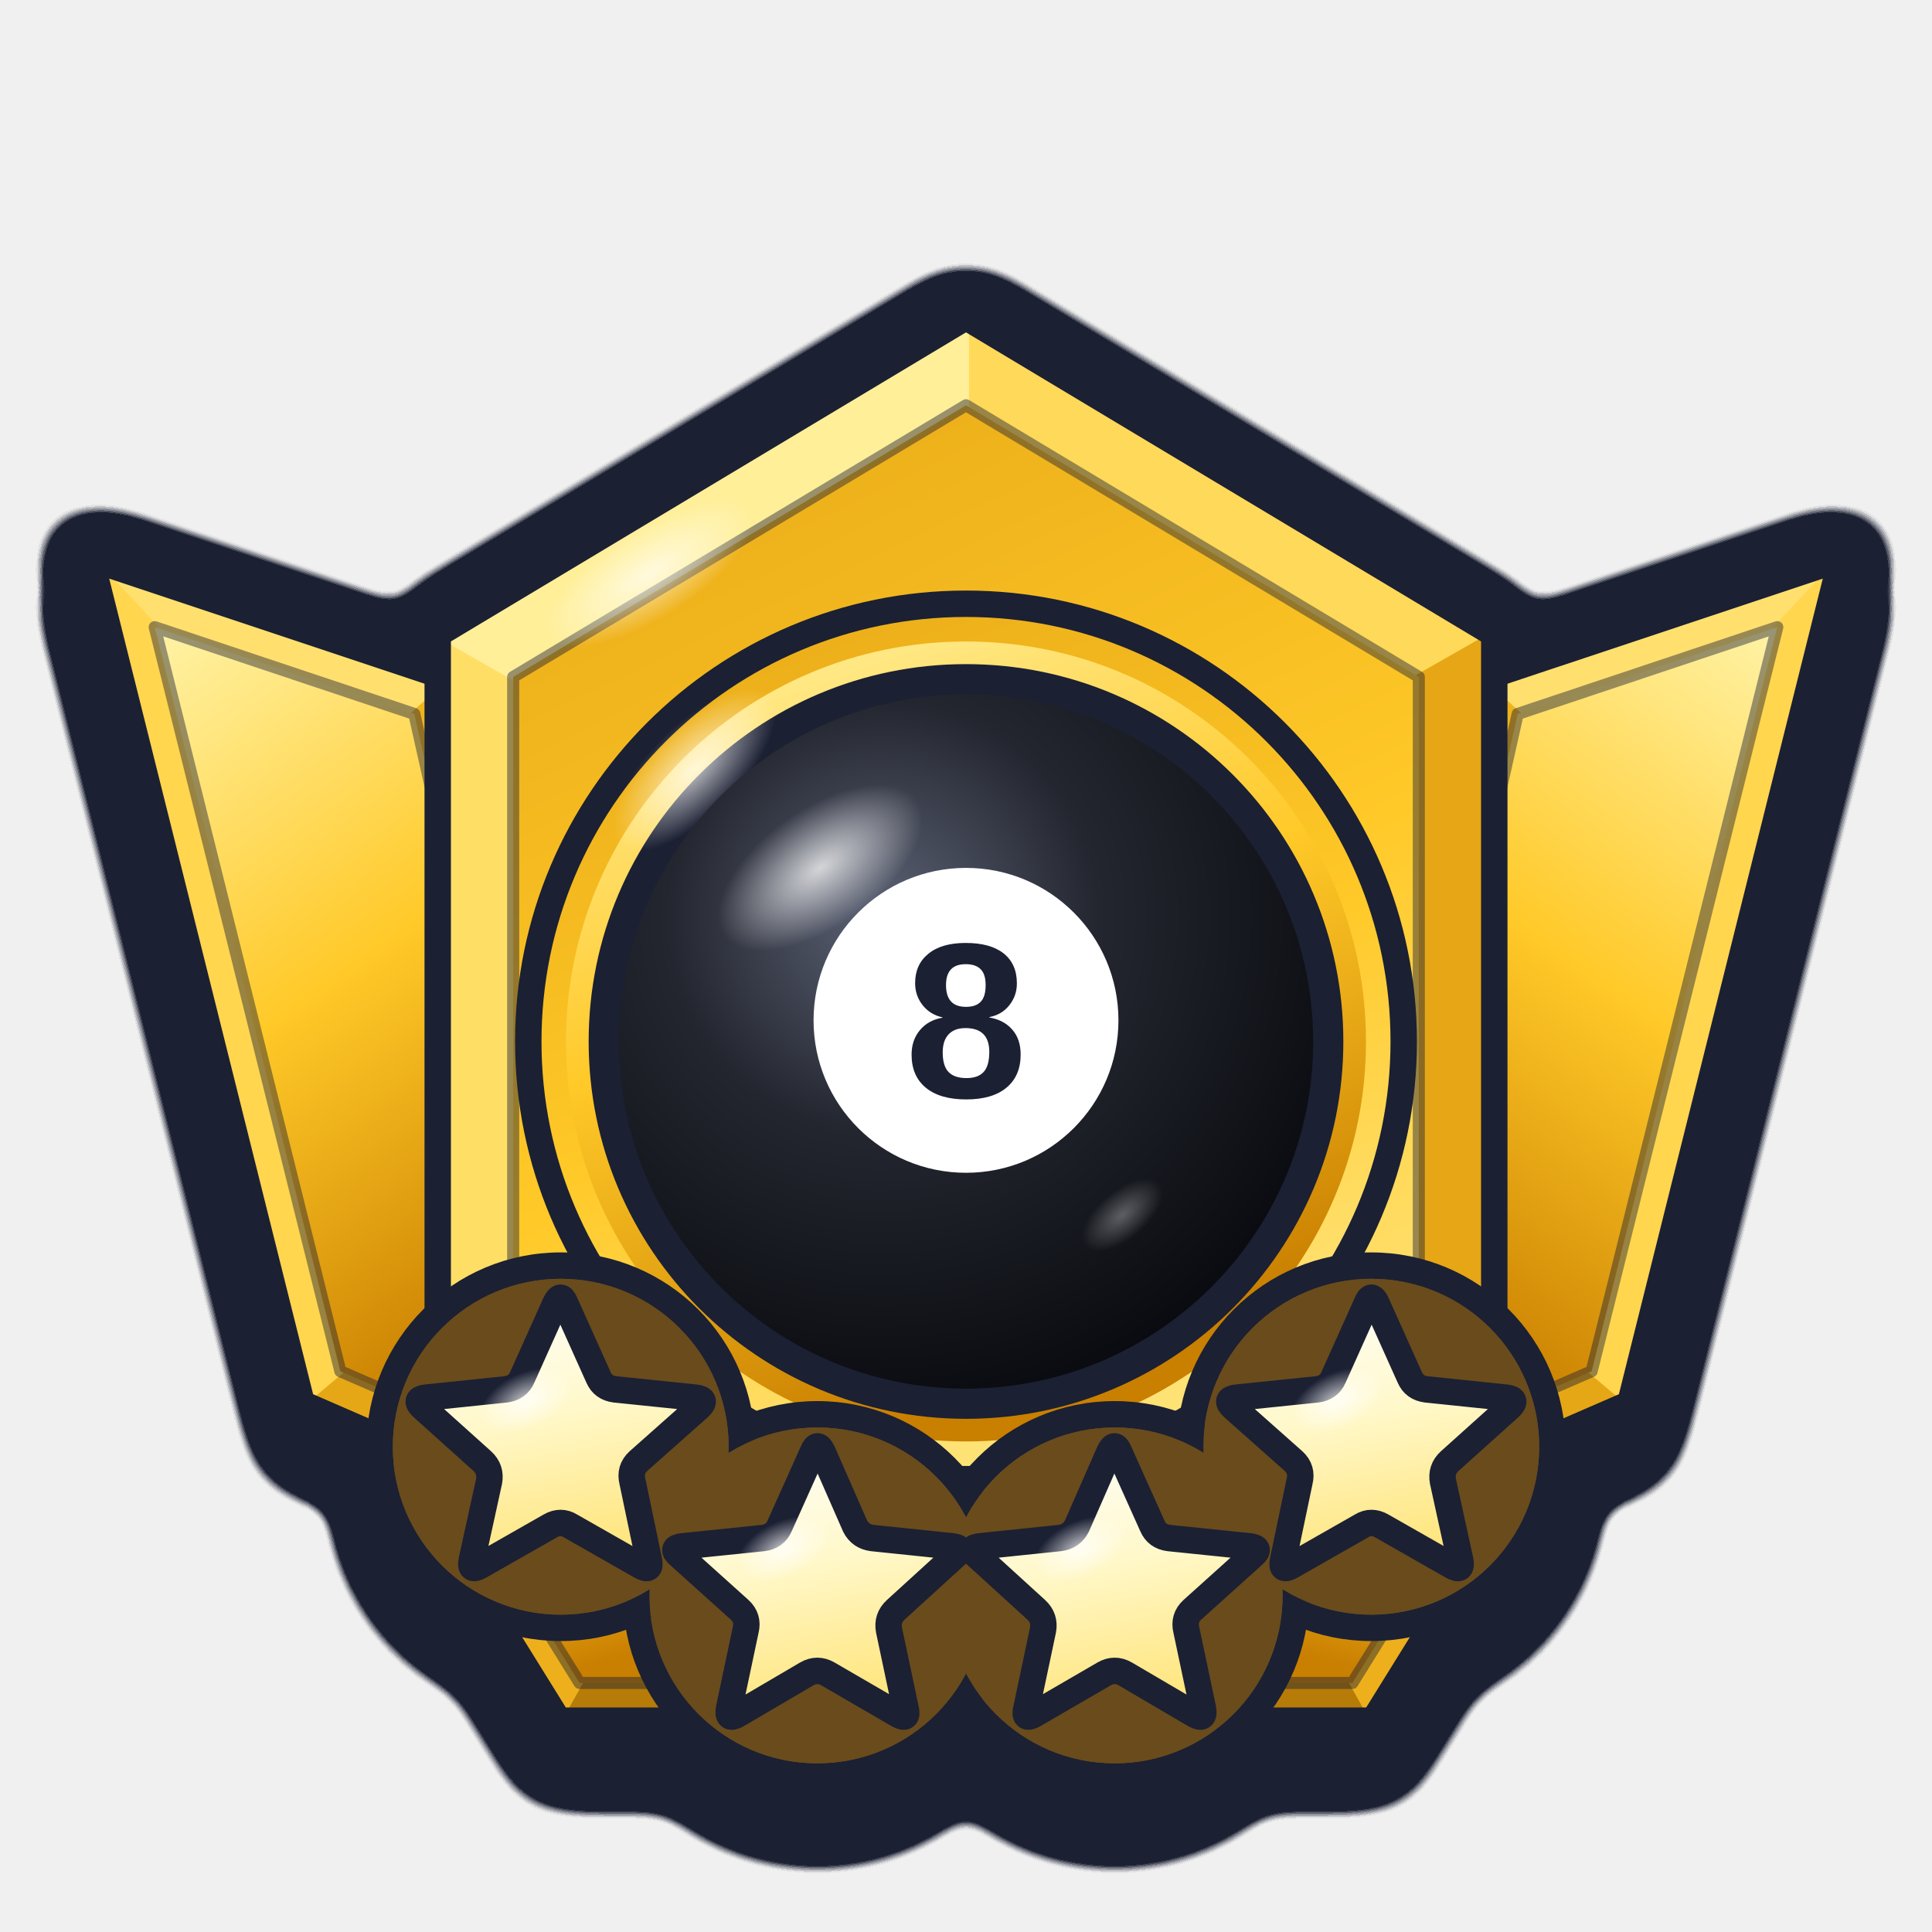
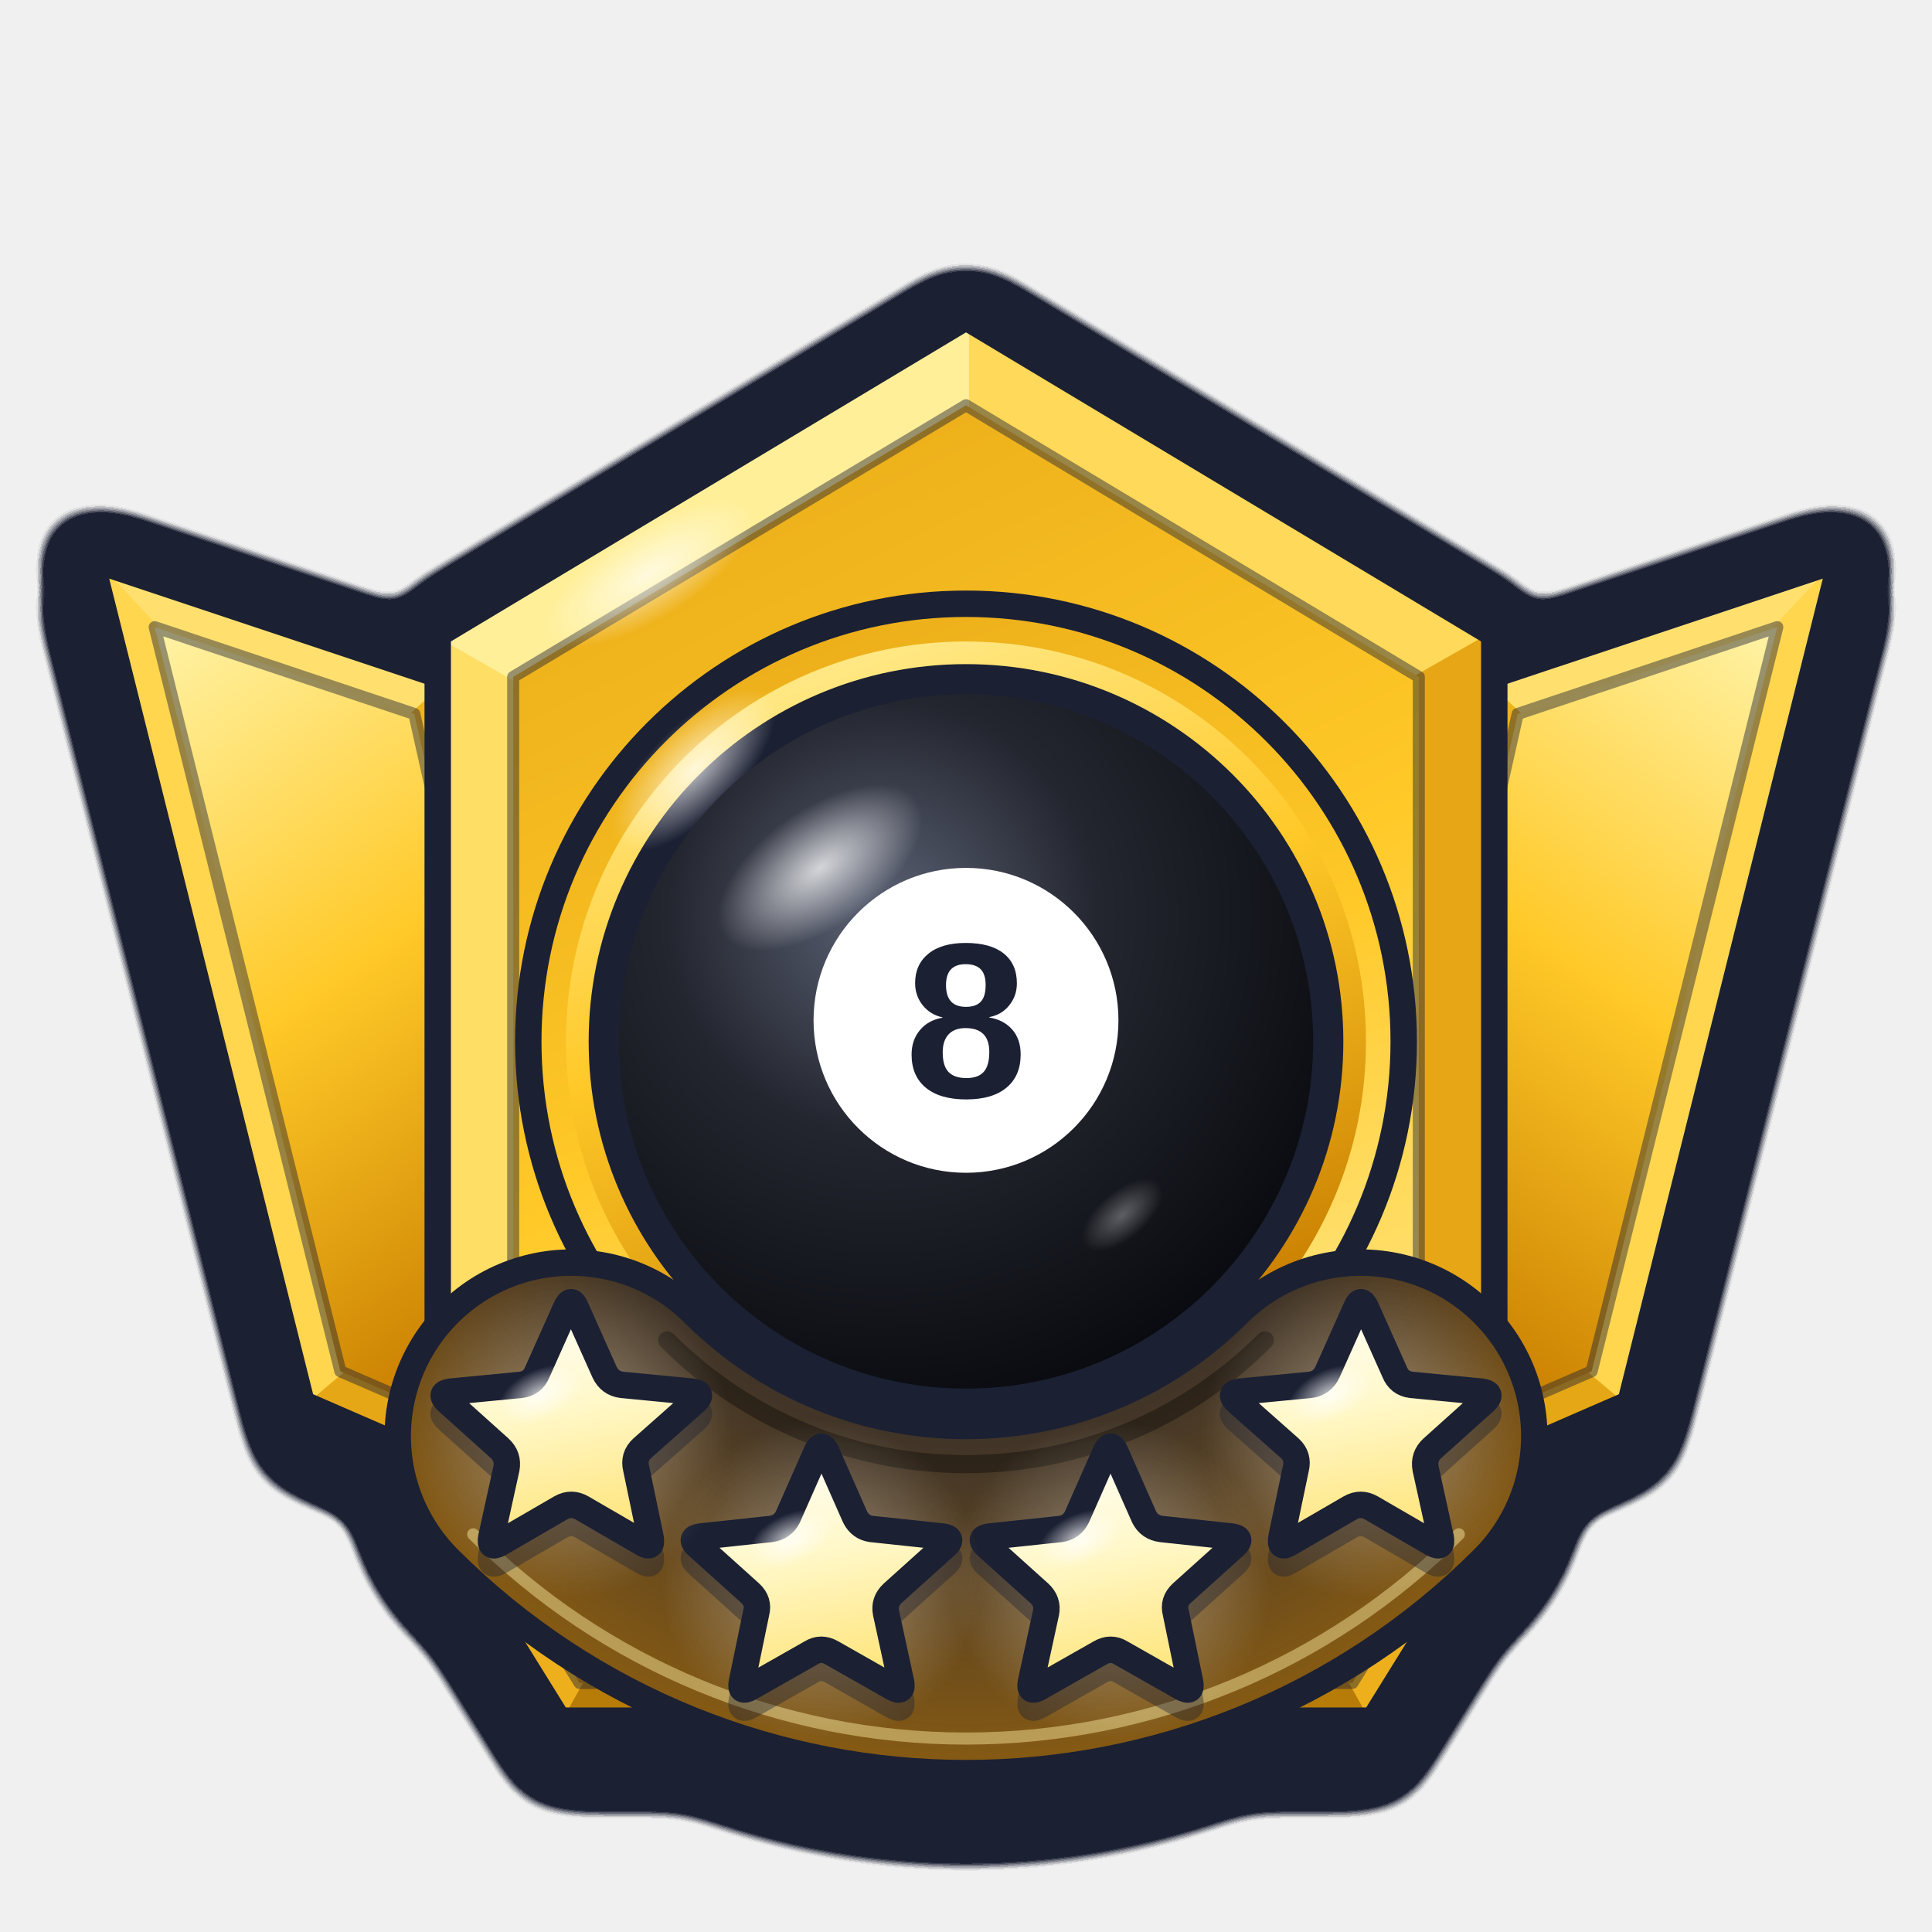
<svg xmlns="http://www.w3.org/2000/svg" width="512" height="512" viewBox="0 0 256 256">
  <defs>
    <linearGradient id="blue" x1="0" y1="0" x2="0.35" y2="1">
      <stop offset="0" stop-color="#9ED3FF" />
      <stop offset="0.45" stop-color="#3B9BFF" />
      <stop offset="1" stop-color="#1F6BD0" />
    </linearGradient>
    <linearGradient id="green" x1="0" y1="0" x2="0.35" y2="1">
      <stop offset="0" stop-color="#A8F5BE" />
      <stop offset="0.45" stop-color="#3DD66B" />
      <stop offset="1" stop-color="#1E9E47" />
    </linearGradient>
    <linearGradient id="red" x1="0" y1="0" x2="0.35" y2="1">
      <stop offset="0" stop-color="#FFA3A3" />
      <stop offset="0.45" stop-color="#FF4D4D" />
      <stop offset="1" stop-color="#C9283A" />
    </linearGradient>
    <linearGradient id="gold" x1="0" y1="0" x2="0.35" y2="1">
      <stop offset="0" stop-color="#FFF1A0" />
      <stop offset="0.45" stop-color="#FFC928" />
      <stop offset="1" stop-color="#DB8E00" />
    </linearGradient>
    <linearGradient id="wood" x1="0" y1="0" x2="0.35" y2="1">
      <stop offset="0" stop-color="#FFD9A0" />
      <stop offset="0.45" stop-color="#E7A35C" />
      <stop offset="1" stop-color="#A8622A" />
    </linearGradient>
    <linearGradient id="darkwood" x1="0" y1="0" x2="0.35" y2="1">
      <stop offset="0" stop-color="#C07A45" />
      <stop offset="0.45" stop-color="#8A4B22" />
      <stop offset="1" stop-color="#5E3014" />
    </linearGradient>
    <linearGradient id="white" x1="0" y1="0" x2="0.35" y2="1">
      <stop offset="0" stop-color="#FFFFFF" />
      <stop offset="0.45" stop-color="#F4F8FF" />
      <stop offset="1" stop-color="#C9D6EA" />
    </linearGradient>
    <linearGradient id="grey" x1="0" y1="0" x2="0.35" y2="1">
      <stop offset="0" stop-color="#E4E9F2" />
      <stop offset="0.45" stop-color="#AEB8C8" />
      <stop offset="1" stop-color="#7B869A" />
    </linearGradient>
    <linearGradient id="steel" x1="0" y1="0" x2="0.35" y2="1">
      <stop offset="0" stop-color="#D8E6F7" />
      <stop offset="0.45" stop-color="#9FB2CC" />
      <stop offset="1" stop-color="#6A7D98" />
    </linearGradient>
    <linearGradient id="cloth" x1="0" y1="0" x2="0.35" y2="1">
      <stop offset="0" stop-color="#6FE08E" />
      <stop offset="0.45" stop-color="#2FA24F" />
      <stop offset="1" stop-color="#1C7A37" />
    </linearGradient>
    <linearGradient id="sad" x1="0" y1="0" x2="0.35" y2="1">
      <stop offset="0" stop-color="#C4D4EE" />
      <stop offset="0.45" stop-color="#8EA3C7" />
      <stop offset="1" stop-color="#5E7299" />
    </linearGradient>
    <linearGradient id="purple" x1="0" y1="0" x2="0.35" y2="1">
      <stop offset="0" stop-color="#D7B8FF" />
      <stop offset="0.45" stop-color="#A259FF" />
      <stop offset="1" stop-color="#6E2FD0" />
    </linearGradient>
    <radialGradient id="shine" cx="0.5" cy="0.5" r="0.5">
      <stop offset="0" stop-color="#FFFFFF" stop-opacity="0.9" />
      <stop offset="1" stop-color="#FFFFFF" stop-opacity="0" />
    </radialGradient>
    <filter id="ink" x="-30%" y="-30%" width="160%" height="160%" color-interpolation-filters="sRGB">
      <feGaussianBlur in="SourceAlpha" stdDeviation="6.92" result="blur" />
      <feComponentTransfer in="blur" result="grown">
        <feFuncA type="linear" slope="7" intercept="-0.35" />
      </feComponentTransfer>
      <feOffset in="grown" dy="6" result="lip" />
      <feMerge result="both">
        <feMergeNode in="lip" />
        <feMergeNode in="grown" />
      </feMerge>
      <feFlood flood-color="#1B2033" />
      <feComposite in2="both" operator="in" result="outline" />
      <feMerge>
        <feMergeNode in="outline" />
        <feMergeNode in="SourceGraphic" />
      </feMerge>
    </filter>
  </defs>
  <defs>
    <filter id="badgeInk" x="-20%" y="-20%" width="140%" height="140%" color-interpolation-filters="sRGB">
      <feGaussianBlur in="SourceAlpha" stdDeviation="3.2" result="blur" />
      <feComponentTransfer in="blur" result="grown">
        <feFuncA type="linear" slope="40" intercept="-0.716" />
      </feComponentTransfer>
      <feOffset in="grown" dy="5" result="lip" />
      <feMerge result="both">
        <feMergeNode in="lip" />
        <feMergeNode in="grown" />
      </feMerge>
      <feFlood flood-color="#1B2033" />
      <feComposite in2="both" operator="in" result="outline" />
      <feMerge>
        <feMergeNode in="outline" />
        <feMergeNode in="SourceGraphic" />
      </feMerge>
    </filter>
  </defs>
  <defs>
    <linearGradient id="m" x1="0" y1="0" x2="0.35" y2="1">
      <stop offset="0.00" stop-color="#FFF3A6" />
      <stop offset="0.50" stop-color="#FFC928" />
      <stop offset="1.00" stop-color="#C97F00" />
    </linearGradient>
    <linearGradient id="r" x1="0" y1="0" x2="0.35" y2="1">
      <stop offset="0.00" stop-color="#E7A816" />
      <stop offset="0.60" stop-color="#FFC928" />
      <stop offset="1.00" stop-color="#FFE274" />
    </linearGradient>
    <linearGradient id="w" x1="0" y1="0" x2="0.35" y2="1">
      <stop offset="0.00" stop-color="#FFE47A" />
      <stop offset="0.55" stop-color="#FFC928" />
      <stop offset="1.00" stop-color="#C97F00" />
    </linearGradient>
    <linearGradient id="c" x1="0" y1="0" x2="0.3" y2="1">
      <stop offset="0.00" stop-color="#FFF8CA" />
      <stop offset="0.55" stop-color="#FFDC61" />
      <stop offset="1.00" stop-color="#FFC928" />
    </linearGradient>
    <linearGradient id="s" x1="0" y1="0" x2="0.2" y2="1">
      <stop offset="0.00" stop-color="#FFFFFF" />
      <stop offset="0.50" stop-color="#FFF8CA" />
      <stop offset="1.00" stop-color="#FFE680" />
    </linearGradient>
    <linearGradient id="g" x1="0" y1="0" x2="0.35" y2="1">
      <stop offset="0.00" stop-color="#FFF3A6" />
      <stop offset="0.50" stop-color="#FFC928" />
      <stop offset="1.00" stop-color="#C97F00" />
    </linearGradient>
    <linearGradient id="gr" x1="0" y1="0" x2="0.35" y2="1">
      <stop offset="0.00" stop-color="#E7A816" />
      <stop offset="0.60" stop-color="#FFC928" />
      <stop offset="1.00" stop-color="#FFE274" />
    </linearGradient>
    <radialGradient id="ball" cx="0.38" cy="0.32" r="0.78">
      <stop offset="0" stop-color="#5C6275" />
      <stop offset="0.4" stop-color="#23262F" />
      <stop offset="1" stop-color="#06070B" />
    </radialGradient>
  </defs>
  <g filter="url(#badgeInk)">
    <path d="M38.0 170.0 L86.0 198.0 L82.8 201.9 L52.9 184.5 Z" fill="#F4C238" stroke="#F4C238" stroke-width="0.8" />
    <path d="M86.0 198.0 L112.0 228.0 L101.1 223.0 L82.8 201.9 Z" fill="#EEB423" stroke="#EEB423" stroke-width="0.8" />
    <path d="M112.0 228.0 L74.0 228.0 L76.8 223.0 L101.1 223.0 Z" fill="#B77B08" stroke="#B77B08" stroke-width="0.8" />
    <path d="M74.0 228.0 L38.0 170.0 L52.9 184.5 L76.8 223.0 Z" fill="#EDB01C" stroke="#EDB01C" stroke-width="0.8" />
    <path d="M52.9 184.5 L82.8 201.9 L101.1 223.0 L76.8 223.0 Z" fill="url(#m)" />
    <path d="M52.9 184.5 L82.8 201.9 L101.1 223.0 L76.8 223.0 Z" fill="none" stroke="#1B2033" stroke-width="1.6" stroke-opacity="0.45" stroke-linejoin="round" />
    <path d="M38.0 170.0 L86.0 198.0 L112.0 228.0 L74.0 228.0 Z" fill="none" stroke="#1B2033" stroke-width="3.5" stroke-linejoin="round" />
    <path d="M12.0 74.0 L60.0 90.0 L54.9 94.6 L20.5 83.1 Z" fill="#FFE06E" stroke="#FFE06E" stroke-width="0.8" />
    <path d="M60.0 90.0 L86.0 206.0 L77.6 195.8 L54.9 94.6 Z" fill="#EFB31C" stroke="#EFB31C" stroke-width="0.8" />
    <path d="M86.0 206.0 L40.0 186.0 L45.1 181.7 L77.6 195.8 Z" fill="#E6A716" stroke="#E6A716" stroke-width="0.8" />
    <path d="M40.0 186.0 L12.0 74.0 L20.5 83.1 L45.1 181.7 Z" fill="#FFD64E" stroke="#FFD64E" stroke-width="0.8" />
    <path d="M20.5 83.1 L54.9 94.6 L77.6 195.8 L45.1 181.7 Z" fill="url(#m)" />
    <path d="M20.5 83.1 L54.9 94.6 L77.6 195.8 L45.1 181.7 Z" fill="none" stroke="#1B2033" stroke-width="1.6" stroke-opacity="0.45" stroke-linejoin="round" />
    <path d="M12.0 74.0 L60.0 90.0 L86.0 206.0 L40.0 186.0 Z" fill="none" stroke="#1B2033" stroke-width="3.5" stroke-linejoin="round" />
    <g transform="matrix(-1 0 0 1 256 0)">
      <path d="M38.0 170.0 L86.0 198.0 L82.8 201.9 L52.9 184.5 Z" fill="#F4C238" stroke="#F4C238" stroke-width="0.8" />
      <path d="M86.0 198.0 L112.0 228.0 L101.1 223.0 L82.8 201.9 Z" fill="#EEB423" stroke="#EEB423" stroke-width="0.8" />
      <path d="M112.0 228.0 L74.0 228.0 L76.8 223.0 L101.1 223.0 Z" fill="#B77B08" stroke="#B77B08" stroke-width="0.8" />
      <path d="M74.0 228.0 L38.0 170.0 L52.9 184.5 L76.8 223.0 Z" fill="#EDB01C" stroke="#EDB01C" stroke-width="0.8" />
      <path d="M52.9 184.5 L82.8 201.9 L101.1 223.0 L76.8 223.0 Z" fill="url(#m)" />
      <path d="M52.9 184.5 L82.8 201.9 L101.1 223.0 L76.8 223.0 Z" fill="none" stroke="#1B2033" stroke-width="1.6" stroke-opacity="0.45" stroke-linejoin="round" />
      <path d="M38.0 170.0 L86.0 198.0 L112.0 228.0 L74.0 228.0 Z" fill="none" stroke="#1B2033" stroke-width="3.5" stroke-linejoin="round" />
      <path d="M12.0 74.0 L60.0 90.0 L54.9 94.6 L20.5 83.1 Z" fill="#FFE06E" stroke="#FFE06E" stroke-width="0.8" />
      <path d="M60.0 90.0 L86.0 206.0 L77.6 195.8 L54.9 94.6 Z" fill="#EFB31C" stroke="#EFB31C" stroke-width="0.8" />
      <path d="M86.0 206.0 L40.0 186.0 L45.1 181.7 L77.6 195.8 Z" fill="#E6A716" stroke="#E6A716" stroke-width="0.8" />
      <path d="M40.0 186.0 L12.0 74.0 L20.5 83.1 L45.1 181.7 Z" fill="#FFD64E" stroke="#FFD64E" stroke-width="0.8" />
      <path d="M20.5 83.1 L54.9 94.6 L77.6 195.8 L45.1 181.7 Z" fill="url(#m)" />
      <path d="M20.5 83.1 L54.9 94.6 L77.6 195.8 L45.1 181.7 Z" fill="none" stroke="#1B2033" stroke-width="1.6" stroke-opacity="0.45" stroke-linejoin="round" />
      <path d="M12.0 74.0 L60.0 90.0 L86.0 206.0 L40.0 186.0 Z" fill="none" stroke="#1B2033" stroke-width="3.5" stroke-linejoin="round" />
    </g>
    <path d="M128.0 42.0 L198.0 84.0 L188.0 89.7 L128.0 53.7 Z" fill="#FFD959" stroke="#FFD959" stroke-width="0.8" />
    <path d="M198.0 84.0 L198.0 180.0 L188.0 174.7 L188.0 89.7 Z" fill="#E6A615" stroke="#E6A615" stroke-width="0.8" />
    <path d="M198.0 180.0 L128.0 228.0 L128.0 215.9 L188.0 174.7 Z" fill="#D18A06" stroke="#D18A06" stroke-width="0.8" />
    <path d="M128.0 228.0 L58.0 180.0 L68.0 174.7 L128.0 215.9 Z" fill="#EEB21B" stroke="#EEB21B" stroke-width="0.8" />
    <path d="M58.0 180.0 L58.0 84.0 L68.0 89.7 L68.0 174.7 Z" fill="#FFDE66" stroke="#FFDE66" stroke-width="0.8" />
    <path d="M58.0 84.0 L128.0 42.0 L128.0 53.7 L68.0 89.7 Z" fill="#FFEF99" stroke="#FFEF99" stroke-width="0.8" />
    <path d="M128.0 53.7 L188.0 89.7 L188.0 174.7 L128.0 215.9 L68.0 174.7 L68.0 89.7 Z" fill="url(#r)" />
    <path d="M128.0 53.7 L188.0 89.7 L188.0 174.7 L128.0 215.9 L68.0 174.7 L68.0 89.7 Z" fill="none" stroke="#1B2033" stroke-width="1.6" stroke-opacity="0.45" stroke-linejoin="round" />
    <path d="M128.0 42.0 L198.0 84.0 L198.0 180.0 L128.0 228.0 L58.0 180.0 L58.0 84.0 Z" fill="none" stroke="#1B2033" stroke-width="3.5" stroke-linejoin="round" />
    <ellipse cx="86" cy="76" rx="16" ry="6" fill="url(#shine)" opacity="0.75" transform="rotate(-32 86 76)" />
    <circle cx="128" cy="138" r="58" fill="url(#r)" stroke="#1B2033" stroke-width="3.5" />
    <circle cx="128" cy="138" r="53" fill="url(#m)" />
    <circle cx="128" cy="138" r="50" fill="#1B2033" />
    <ellipse cx="92" cy="102" rx="14" ry="6" fill="url(#shine)" opacity="0.8" transform="rotate(-45 92 102)" />
    <circle cx="128" cy="138" r="46" fill="url(#ball)" />
    <circle cx="128.0" cy="135.2" r="20.2" fill="#FFFFFF" />
    <text x="128.0" y="145.4" font-family="Arial Black, Arial, sans-serif" font-weight="900" font-size="29.3" text-anchor="middle" fill="#1B2033">8</text>
    <ellipse cx="108.68" cy="115.0" rx="15.64" ry="7.82" fill="url(#shine)" opacity="0.85" transform="rotate(-35 108.68 115.0)" />
    <ellipse cx="148.7" cy="161.0" rx="6.44" ry="3.22" fill="url(#shine)" opacity="0.35" transform="rotate(-40 148.7 161.0)" />
-     <circle cx="181.7" cy="191.7" r="24.0" fill="#694B1C" stroke="#1B2033" stroke-width="3.5" />
-     <circle cx="147.7" cy="211.4" r="24.0" fill="#694B1C" stroke="#1B2033" stroke-width="3.5" />
-     <circle cx="108.3" cy="211.4" r="24.0" fill="#694B1C" stroke="#1B2033" stroke-width="3.5" />
-     <circle cx="74.3" cy="191.7" r="24.0" fill="#694B1C" stroke="#1B2033" stroke-width="3.5" />
-     <circle cx="181.7" cy="191.7" r="22.25" fill="#694B1C" />
-     <circle cx="147.7" cy="211.4" r="22.25" fill="#694B1C" />
-     <circle cx="108.3" cy="211.4" r="22.25" fill="#694B1C" />
-     <circle cx="74.3" cy="191.7" r="22.25" fill="#694B1C" />
-     <path d="M181.1 172.7 Q181.7 171.2 182.4 172.7 L186.8 182.5 Q187.4 183.9 189.0 184.1 L199.6 185.2 Q201.2 185.4 200.0 186.5 L192.1 193.6 Q190.9 194.7 191.2 196.3 L193.5 206.8 Q193.8 208.3 192.4 207.5 L183.1 202.2 Q181.7 201.4 180.4 202.2 L171.1 207.5 Q169.7 208.3 170.0 206.8 L172.2 196.3 Q172.6 194.7 171.4 193.6 L163.4 186.5 Q162.2 185.4 163.8 185.2 L174.5 184.1 Q176.1 183.9 176.7 182.5 Z" fill="url(#s)" stroke="#1B2033" stroke-width="3.5" stroke-linejoin="round" />
-     <ellipse cx="177.23" cy="185.59" rx="6.56" ry="3.69" fill="url(#shine)" opacity="0.85" transform="rotate(-25 177.2301 185.5901)" />
-     <path d="M147.0 192.4 Q147.7 190.9 148.3 192.4 L152.7 202.2 Q153.3 203.6 154.9 203.8 L165.6 204.9 Q167.2 205.1 166.0 206.1 L158.0 213.3 Q156.8 214.4 157.2 216.0 L159.4 226.4 Q159.7 228.0 158.3 227.2 L149.1 221.8 Q147.7 221.0 146.3 221.8 L137.0 227.2 Q135.6 228.0 136.0 226.4 L138.2 216.0 Q138.5 214.4 137.3 213.3 L129.4 206.1 Q128.2 205.1 129.8 204.9 L140.4 203.8 Q142.0 203.6 142.7 202.2 Z" fill="url(#s)" stroke="#1B2033" stroke-width="3.5" stroke-linejoin="round" />
-     <ellipse cx="143.16" cy="205.26" rx="6.56" ry="3.69" fill="url(#shine)" opacity="0.85" transform="rotate(-25 143.1602 205.2604)" />
-     <path d="M107.7 192.4 Q108.3 190.9 109.0 192.4 L113.3 202.2 Q114.0 203.6 115.6 203.8 L126.2 204.9 Q127.8 205.1 126.6 206.1 L118.7 213.3 Q117.5 214.4 117.8 216.0 L120.0 226.4 Q120.4 228.0 119.0 227.2 L109.7 221.8 Q108.3 221.0 106.9 221.8 L97.7 227.2 Q96.3 228.0 96.6 226.4 L98.8 216.0 Q99.2 214.4 98.0 213.3 L90.0 206.1 Q88.8 205.1 90.4 204.9 L101.1 203.8 Q102.7 203.6 103.3 202.2 Z" fill="url(#s)" stroke="#1B2033" stroke-width="3.5" stroke-linejoin="round" />
-     <ellipse cx="103.82" cy="205.26" rx="6.56" ry="3.69" fill="url(#shine)" opacity="0.85" transform="rotate(-25 103.8198 205.2604)" />
-     <path d="M73.6 172.7 Q74.3 171.2 74.9 172.7 L79.3 182.5 Q79.9 183.9 81.5 184.1 L92.2 185.2 Q93.8 185.4 92.6 186.5 L84.6 193.6 Q83.4 194.7 83.8 196.3 L86.0 206.8 Q86.3 208.3 84.9 207.5 L75.6 202.2 Q74.3 201.4 72.9 202.2 L63.6 207.5 Q62.2 208.3 62.5 206.8 L64.8 196.3 Q65.1 194.7 63.9 193.6 L56.0 186.5 Q54.8 185.4 56.4 185.2 L67.0 184.1 Q68.6 183.9 69.2 182.5 Z" fill="url(#s)" stroke="#1B2033" stroke-width="3.5" stroke-linejoin="round" />
-     <ellipse cx="69.75" cy="185.59" rx="6.56" ry="3.69" fill="url(#shine)" opacity="0.85" transform="rotate(-25 69.74988 185.5901)" />
+     <defs>
+       <radialGradient id="tray" gradientUnits="userSpaceOnUse" cx="128" cy="138" r="97.0">
+         <stop offset="0.526" stop-color="#3E3329" />
+         <stop offset="0.763" stop-color="#61461F" />
+         <stop offset="1" stop-color="#875B13" />
+       </radialGradient>
+       <radialGradient id="glow">
+         <stop offset="0" stop-color="#FFFFFF" stop-opacity="0.5" />
+         <stop offset="1" stop-color="#FFFFFF" stop-opacity="0" />
+       </radialGradient>
+     </defs>
+     <path d="M180.3 190.3 A74 74 0 0 1 75.7 190.3" fill="none" stroke="#1B2033" stroke-width="49.5" stroke-linecap="round" />
+     <path d="M180.3 190.3 A74 74 0 0 1 75.7 190.3" fill="none" stroke="url(#tray)" stroke-width="42.5" stroke-linecap="round" />
+     <path d="M193.3 203.3 A92.3 92.3 0 0 1 62.7 203.3" fill="none" stroke="#FFF3A6" stroke-width="1.6" stroke-opacity="0.45" stroke-linecap="round" />
+     <path d="M167.6 177.6 A56.0 56.0 0 0 1 88.4 177.6" fill="none" stroke="#000000" stroke-width="2.4" stroke-opacity="0.35" stroke-linecap="round" />
+     <circle cx="180.3" cy="190.3" r="21.3" fill="url(#glow)" opacity="0.8" />
+     <path opacity="0.4" d="M179.7 175.7 Q180.3 174.2 181.0 175.7 L184.8 184.2 Q185.4 185.7 187.0 185.9 L196.3 186.8 Q197.9 187.0 196.7 188.1 L189.8 194.3 Q188.6 195.4 188.9 197.0 L190.9 206.1 Q191.2 207.7 189.8 206.9 L181.7 202.2 Q180.3 201.4 178.9 202.2 L170.8 206.9 Q169.5 207.7 169.8 206.1 L171.7 197.0 Q172.1 195.4 170.9 194.3 L163.9 188.1 Q162.7 187.0 164.3 186.8 L173.6 185.9 Q175.2 185.7 175.9 184.2 Z" fill="#000000" stroke="#1B2033" stroke-width="3.5" stroke-linejoin="round" />
+     <ellipse cx="176.256" cy="187.176" rx="5.92" ry="3.33" fill="url(#shine)" opacity="0.85" transform="rotate(-25 176.2559 187.1759)" />
+     <path d="M179.7 173.3 Q180.3 171.8 181.0 173.3 L184.8 181.8 Q185.4 183.3 187.0 183.5 L196.3 184.4 Q197.9 184.6 196.7 185.7 L189.8 191.9 Q188.6 193.0 188.9 194.6 L190.9 203.7 Q191.2 205.3 189.8 204.5 L181.7 199.8 Q180.3 199.0 178.9 199.8 L170.8 204.5 Q169.5 205.3 169.8 203.7 L171.7 194.6 Q172.1 193.0 170.9 191.9 L163.9 185.7 Q162.7 184.6 164.3 184.4 L173.6 183.5 Q175.2 183.3 175.9 181.8 Z" fill="url(#s)" stroke="#1B2033" stroke-width="3.5" stroke-linejoin="round" />
+     <ellipse cx="176.256" cy="184.776" rx="5.92" ry="3.33" fill="url(#shine)" opacity="0.85" transform="rotate(-25 176.2559 184.7759)" />
+     <circle cx="147.2" cy="209.5" r="21.3" fill="url(#glow)" opacity="0.8" />
+     <path opacity="0.4" d="M146.5 194.8 Q147.2 193.4 147.8 194.8 L151.6 203.4 Q152.3 204.8 153.9 205.0 L163.2 206.0 Q164.7 206.2 163.6 207.2 L156.6 213.5 Q155.4 214.6 155.8 216.1 L157.7 225.3 Q158.0 226.8 156.6 226.0 L148.5 221.4 Q147.2 220.6 145.8 221.4 L137.7 226.0 Q136.3 226.8 136.6 225.3 L138.6 216.1 Q138.9 214.6 137.7 213.5 L130.7 207.2 Q129.6 206.2 131.1 206.0 L140.5 205.0 Q142.0 204.8 142.7 203.4 Z" fill="#000000" stroke="#1B2033" stroke-width="3.5" stroke-linejoin="round" />
+     <ellipse cx="143.083" cy="206.329" rx="5.92" ry="3.33" fill="url(#shine)" opacity="0.85" transform="rotate(-25 143.0826 206.3285)" />
+     <path d="M146.5 192.4 Q147.2 191.0 147.8 192.4 L151.6 201.0 Q152.3 202.4 153.9 202.6 L163.2 203.6 Q164.7 203.8 163.6 204.8 L156.6 211.1 Q155.4 212.2 155.8 213.7 L157.7 222.9 Q158.0 224.4 156.6 223.6 L148.5 219.0 Q147.2 218.2 145.8 219.0 L137.7 223.6 Q136.3 224.4 136.6 222.9 L138.6 213.7 Q138.9 212.2 137.7 211.1 L130.7 204.8 Q129.6 203.8 131.1 203.6 L140.5 202.6 Q142.0 202.4 142.7 201.0 Z" fill="url(#s)" stroke="#1B2033" stroke-width="3.5" stroke-linejoin="round" />
+     <ellipse cx="143.083" cy="203.929" rx="5.92" ry="3.33" fill="url(#shine)" opacity="0.85" transform="rotate(-25 143.0826 203.9285)" />
+     <circle cx="108.8" cy="209.5" r="21.3" fill="url(#glow)" opacity="0.8" />
+     <path opacity="0.4" d="M108.2 194.8 Q108.8 193.4 109.5 194.8 L113.3 203.4 Q114.0 204.8 115.5 205.0 L124.9 206.0 Q126.4 206.2 125.3 207.2 L118.3 213.5 Q117.1 214.6 117.4 216.1 L119.4 225.3 Q119.7 226.8 118.3 226.0 L110.2 221.4 Q108.8 220.6 107.5 221.4 L99.4 226.0 Q98.0 226.8 98.3 225.3 L100.2 216.1 Q100.6 214.6 99.4 213.5 L92.4 207.2 Q91.3 206.2 92.8 206.0 L102.1 205.0 Q103.7 204.8 104.4 203.4 Z" fill="#000000" stroke="#1B2033" stroke-width="3.5" stroke-linejoin="round" />
+     <ellipse cx="104.777" cy="206.329" rx="5.92" ry="3.33" fill="url(#shine)" opacity="0.85" transform="rotate(-25 104.7774 206.3285)" />
+     <path d="M108.2 192.4 Q108.8 191.0 109.5 192.4 L113.3 201.0 Q114.0 202.4 115.5 202.6 L124.9 203.6 Q126.4 203.8 125.3 204.8 L118.3 211.1 Q117.1 212.2 117.4 213.7 L119.4 222.9 Q119.7 224.4 118.3 223.6 L110.2 219.0 Q108.8 218.2 107.5 219.0 L99.4 223.6 Q98.0 224.4 98.3 222.9 L100.2 213.7 Q100.6 212.2 99.4 211.1 L92.4 204.8 Q91.3 203.8 92.8 203.6 L102.1 202.6 Q103.7 202.4 104.4 201.0 Z" fill="url(#s)" stroke="#1B2033" stroke-width="3.5" stroke-linejoin="round" />
+     <ellipse cx="104.777" cy="203.929" rx="5.92" ry="3.33" fill="url(#shine)" opacity="0.85" transform="rotate(-25 104.7774 203.9285)" />
+     <circle cx="75.7" cy="190.3" r="21.3" fill="url(#glow)" opacity="0.8" />
+     <path opacity="0.4" d="M75.0 175.7 Q75.7 174.2 76.3 175.7 L80.1 184.2 Q80.8 185.7 82.4 185.9 L91.7 186.8 Q93.3 187.0 92.1 188.1 L85.1 194.3 Q83.9 195.4 84.3 197.0 L86.2 206.1 Q86.5 207.7 85.2 206.9 L77.1 202.2 Q75.7 201.4 74.3 202.2 L66.2 206.9 Q64.8 207.7 65.1 206.1 L67.1 197.0 Q67.4 195.4 66.2 194.3 L59.3 188.1 Q58.1 187.0 59.7 186.8 L69.0 185.9 Q70.6 185.7 71.2 184.2 Z" fill="#000000" stroke="#1B2033" stroke-width="3.5" stroke-linejoin="round" />
+     <ellipse cx="71.604" cy="187.176" rx="5.92" ry="3.33" fill="url(#shine)" opacity="0.85" transform="rotate(-25 71.6041 187.1759)" />
+     <path d="M75.0 173.3 Q75.7 171.8 76.3 173.3 L80.1 181.8 Q80.8 183.3 82.4 183.5 L91.7 184.4 Q93.3 184.6 92.1 185.7 L85.1 191.9 Q83.9 193.0 84.3 194.6 L86.2 203.7 Q86.5 205.3 85.2 204.5 L77.1 199.8 Q75.7 199.0 74.3 199.8 L66.2 204.5 Q64.8 205.3 65.1 203.7 L67.1 194.6 Q67.4 193.0 66.2 191.9 L59.3 185.7 Q58.1 184.6 59.7 184.4 L69.0 183.5 Q70.6 183.3 71.2 181.8 Z" fill="url(#s)" stroke="#1B2033" stroke-width="3.5" stroke-linejoin="round" />
+     <ellipse cx="71.604" cy="184.776" rx="5.92" ry="3.33" fill="url(#shine)" opacity="0.85" transform="rotate(-25 71.6041 184.7759)" />
  </g>
</svg>
